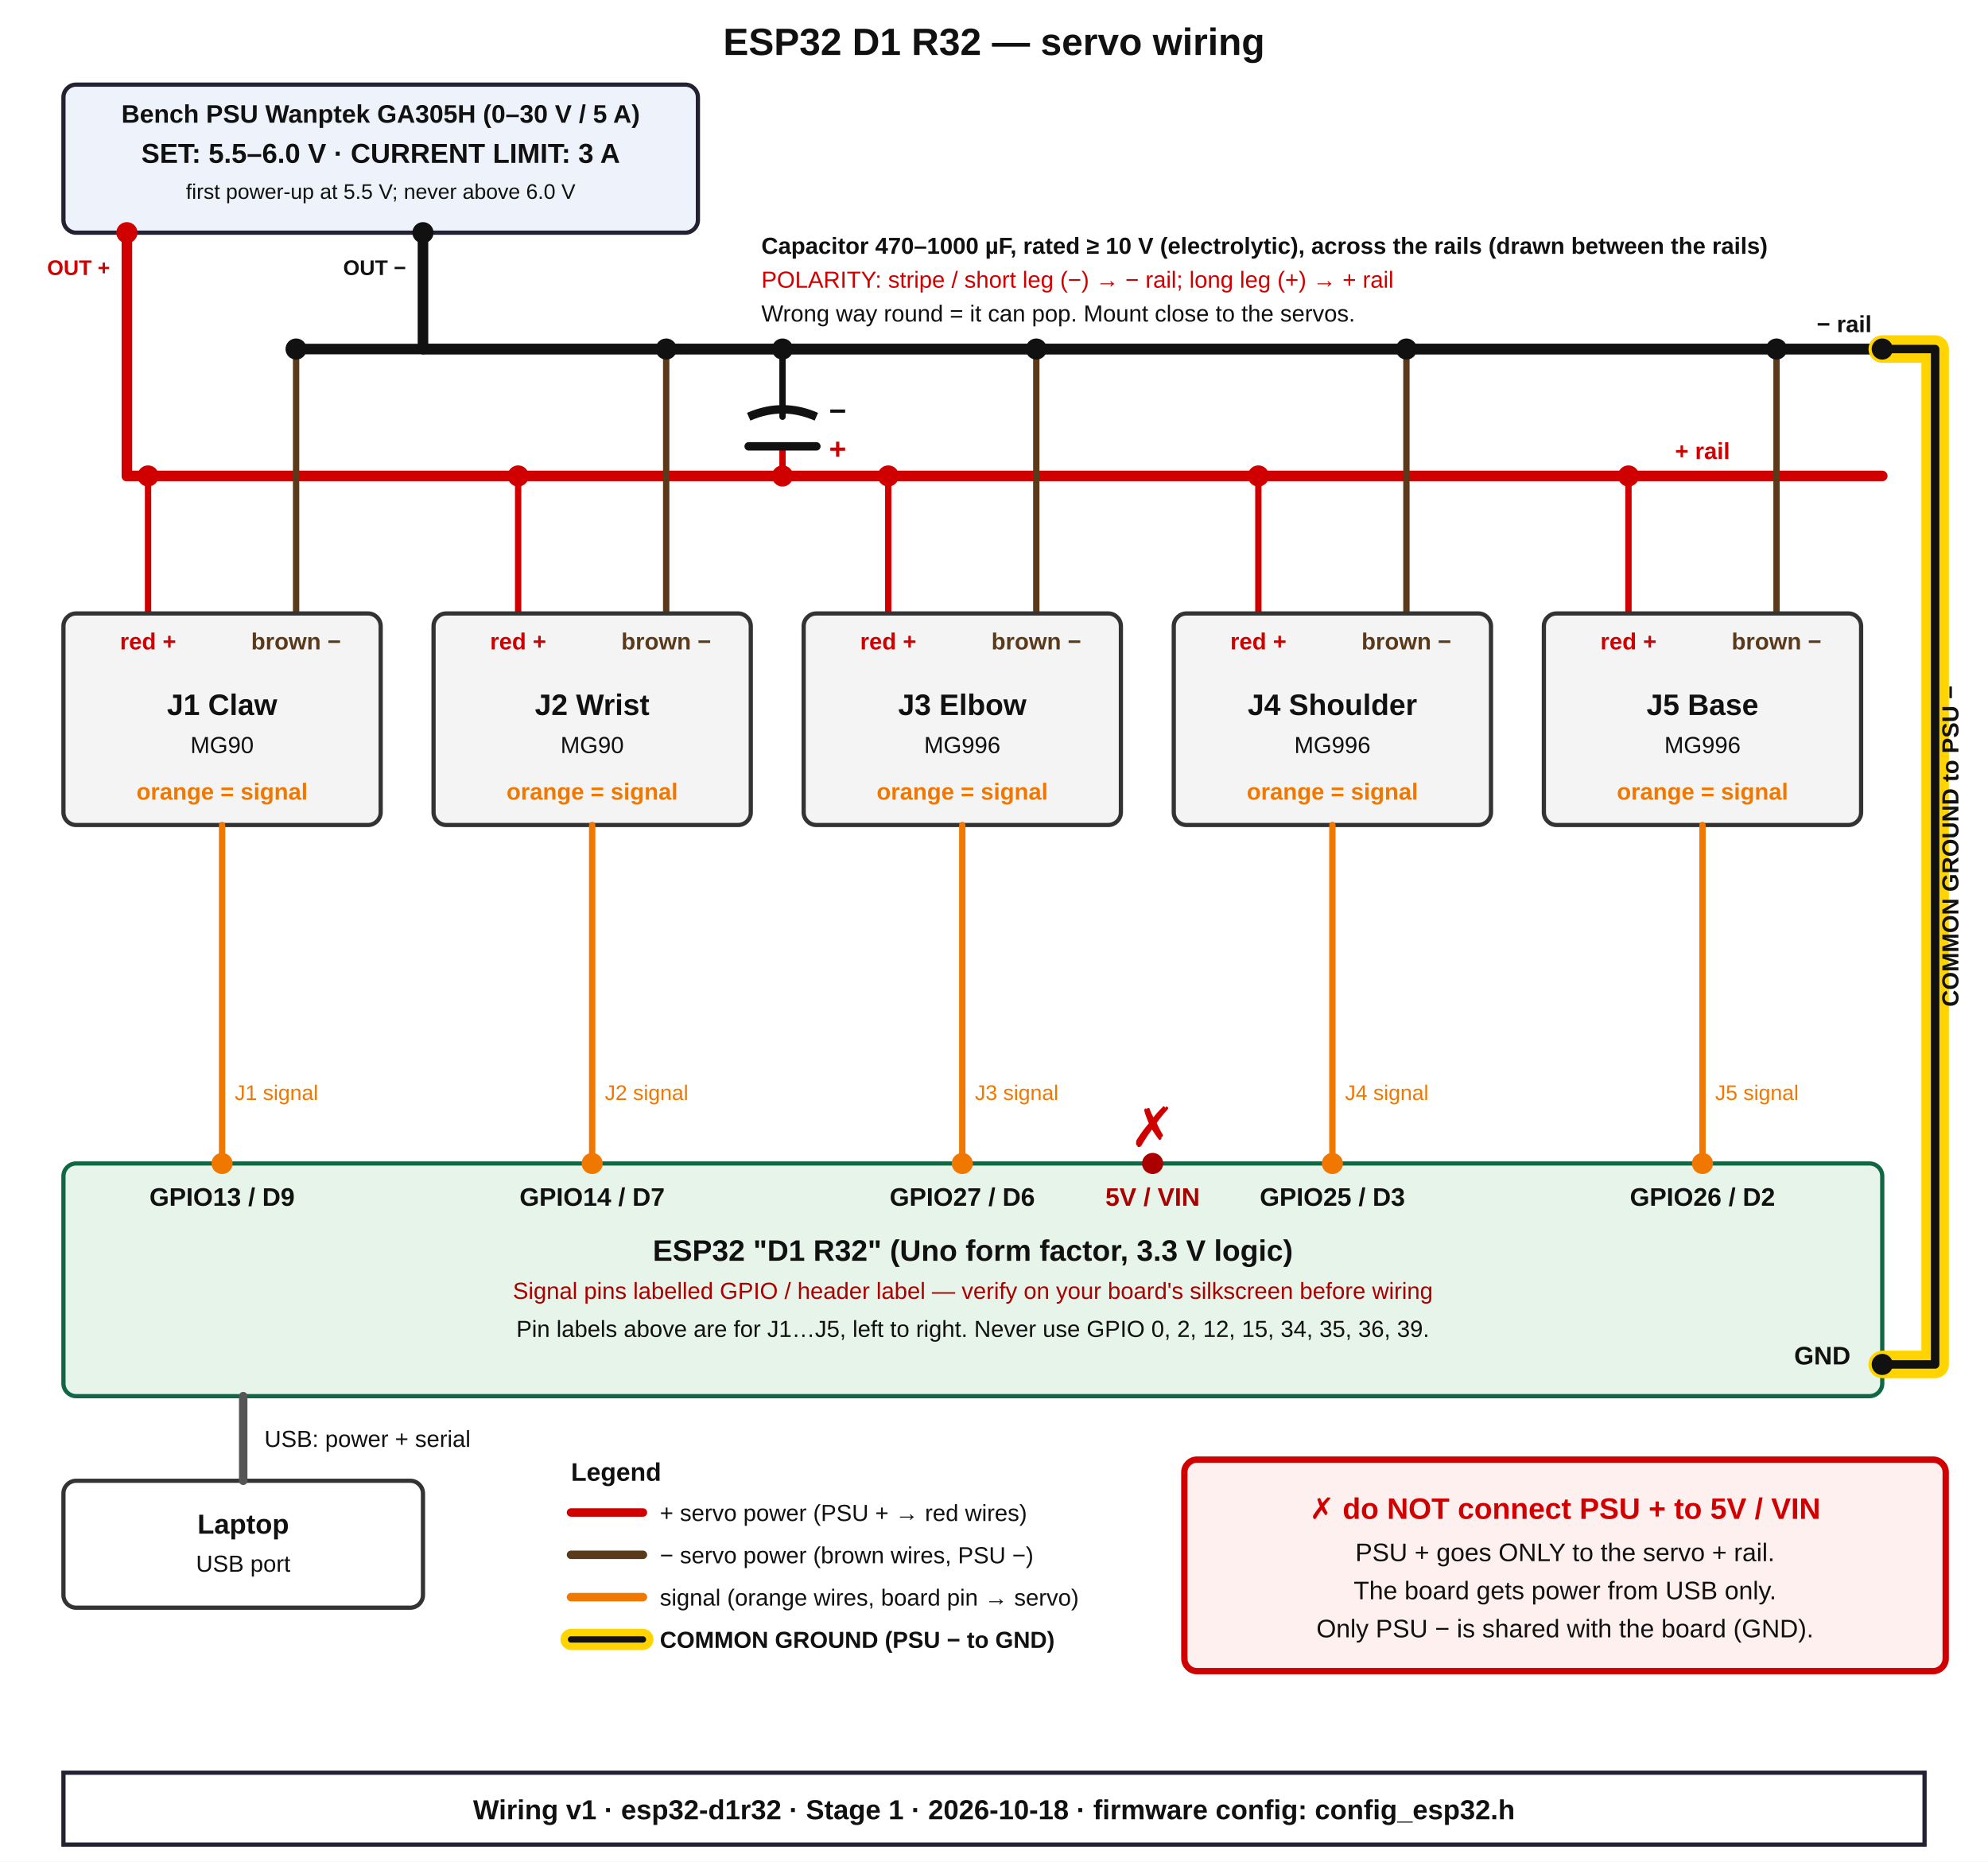
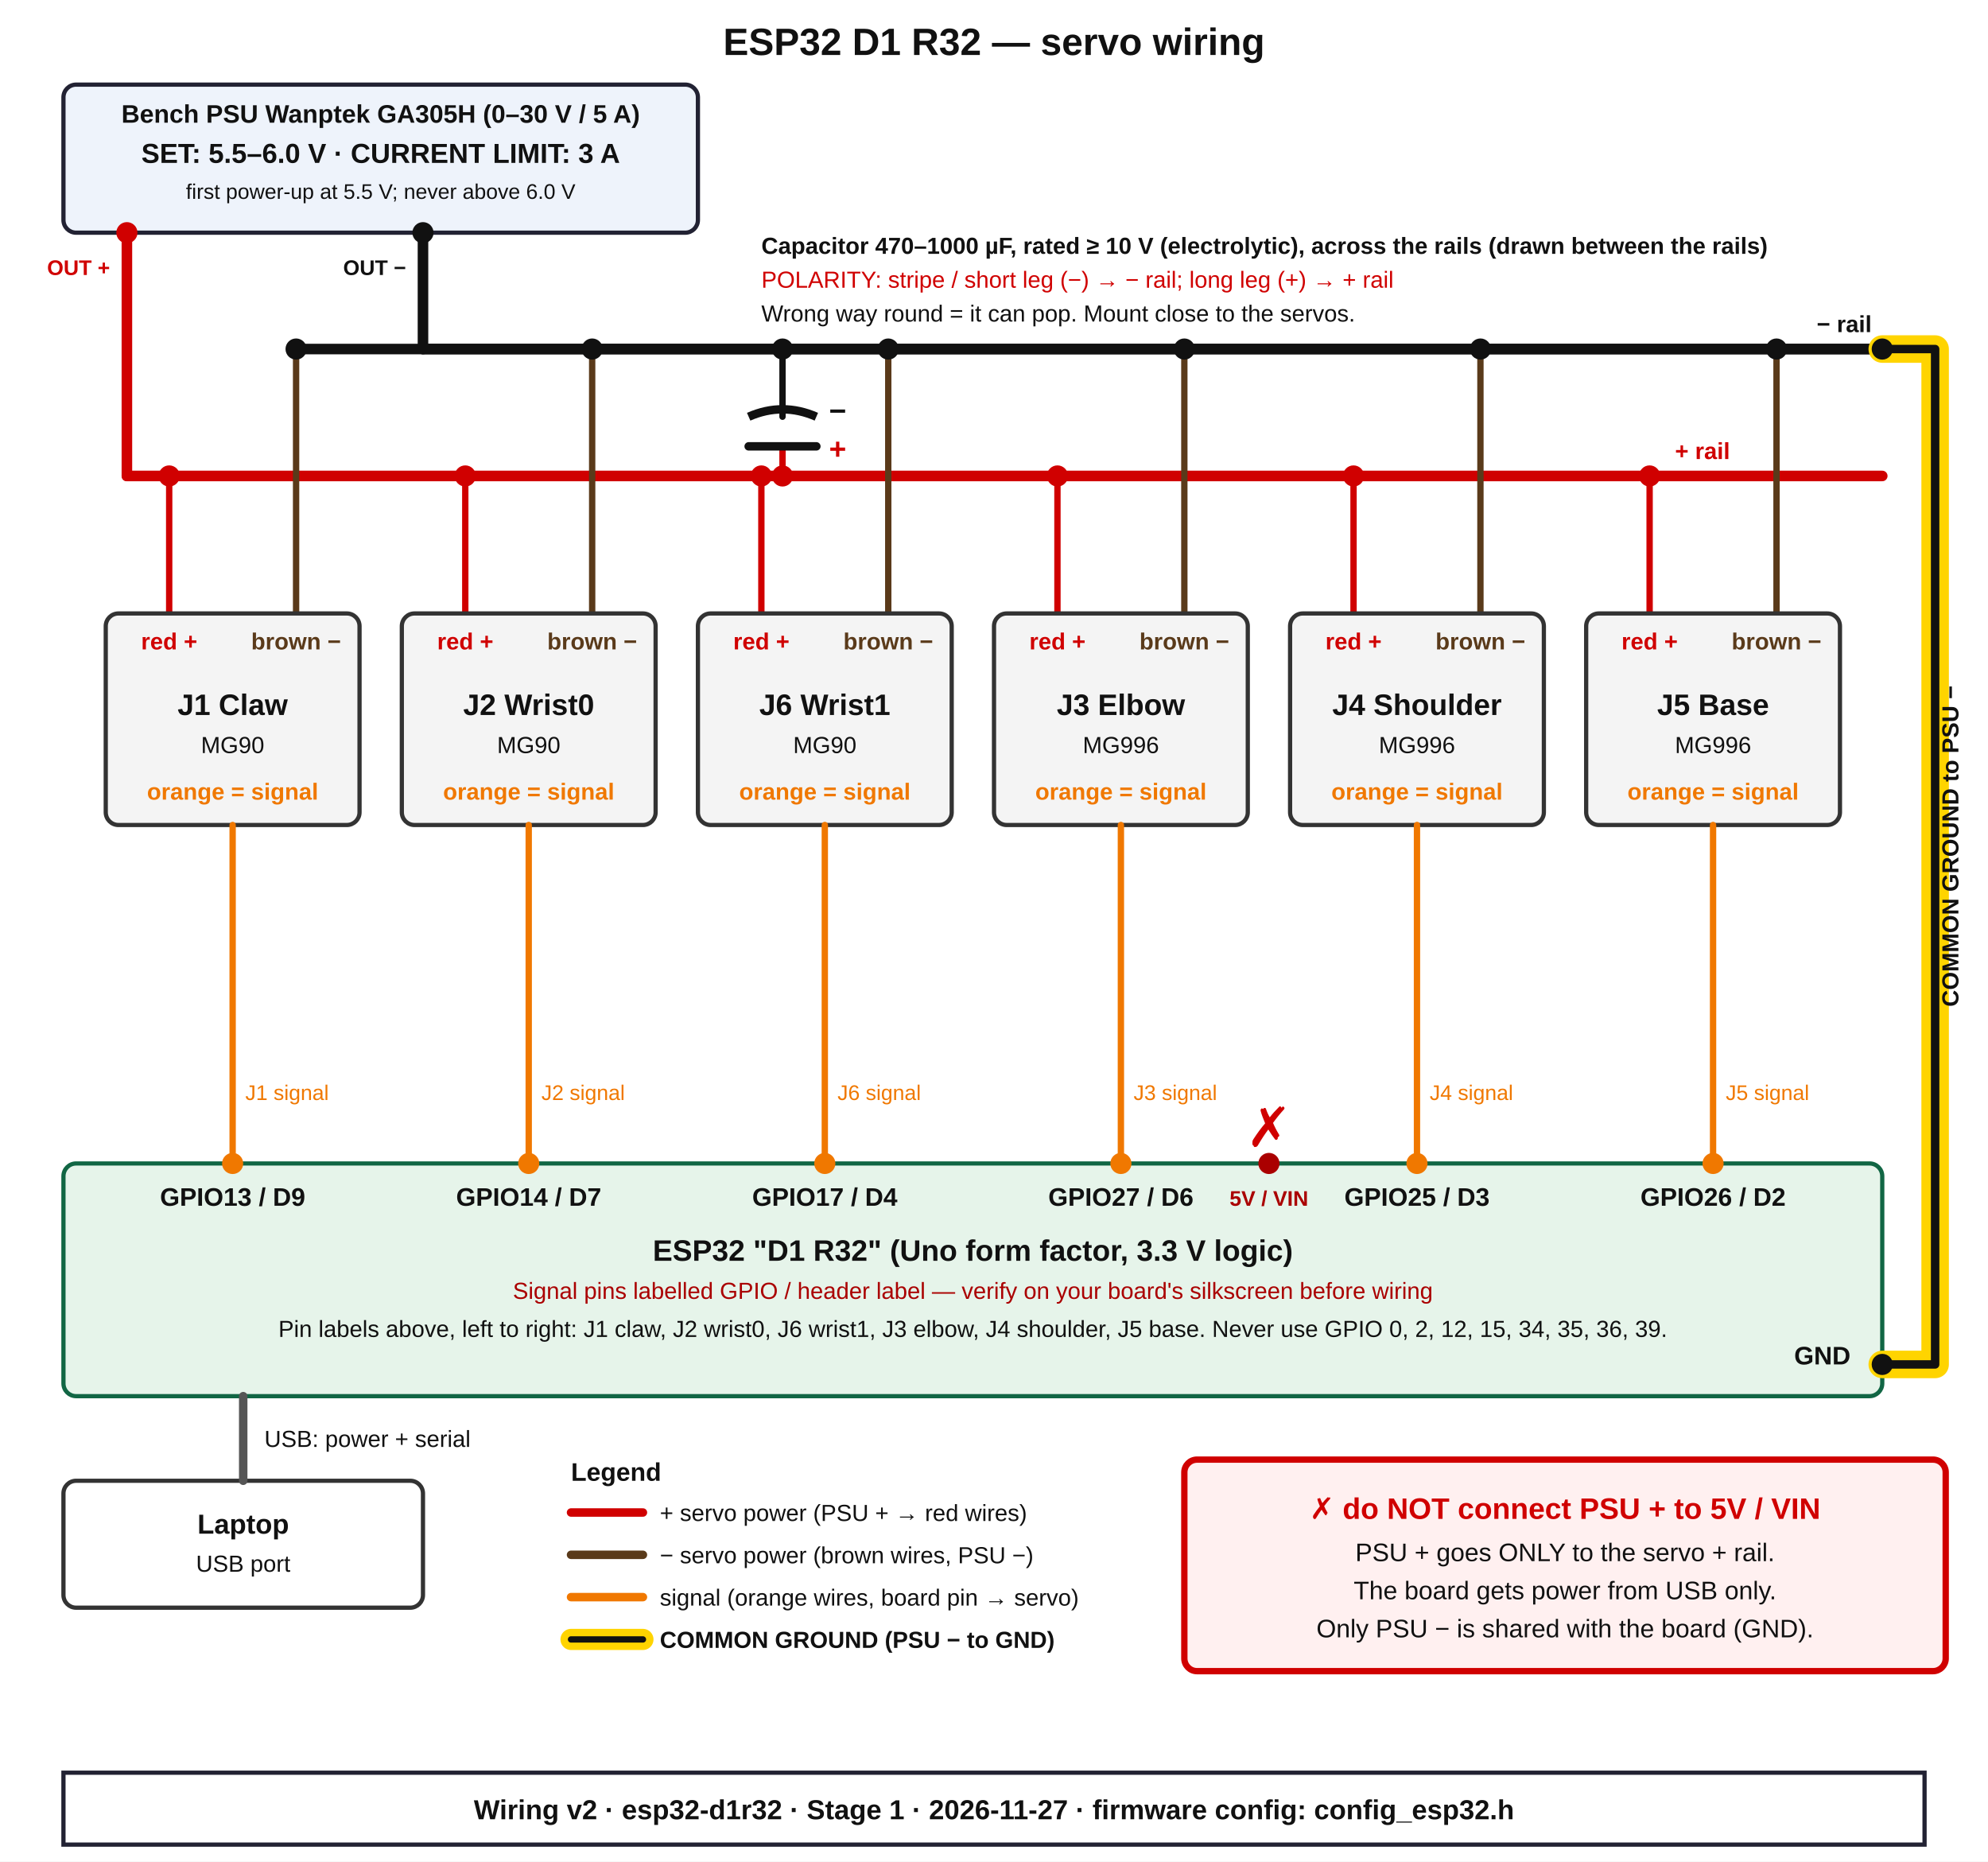
<svg xmlns="http://www.w3.org/2000/svg" width="940" height="880" viewBox="0 0 940 880" font-family="Arial, Helvetica, sans-serif" font-size="12">
  <rect x="0" y="0" width="940" height="880" fill="#ffffff" />
  <text x="470" y="26" text-anchor="middle" font-size="18" font-weight="bold" fill="#111">ESP32 D1 R32 — servo wiring</text>
  <rect x="30" y="40" width="300" height="70" rx="6" fill="#eef3fb" stroke="#223" stroke-width="2" />
  <text x="180" y="58" text-anchor="middle" font-size="12" fill="#111" font-weight="bold">Bench PSU Wanptek GA305H (0–30 V / 5 A)</text>
  <text x="180" y="77" text-anchor="middle" font-size="13" fill="#111" font-weight="bold">SET: 5.5–6.0 V  ·  CURRENT LIMIT: 3 A</text>
  <text x="180" y="94" text-anchor="middle" font-size="10" fill="#111">first power-up at 5.5 V; never above 6.0 V</text>
  <text x="52" y="130" text-anchor="end" font-size="10" fill="#d00000" font-weight="bold">OUT +</text>
  <text x="192" y="130" text-anchor="end" font-size="10" fill="#111" font-weight="bold">OUT −</text>
  <line x1="60" y1="110" x2="60" y2="225" stroke="#d00000" stroke-width="5" stroke-linecap="round" />
  <line x1="60" y1="225" x2="890" y2="225" stroke="#d00000" stroke-width="5" stroke-linecap="round" />
  <line x1="200" y1="110" x2="200" y2="165" stroke="#111" stroke-width="5" stroke-linecap="round" />
  <line x1="140" y1="165" x2="890" y2="165" stroke="#111" stroke-width="5" stroke-linecap="round" />
  <line x1="200" y1="165" x2="890" y2="165" stroke="#111" stroke-width="5" stroke-linecap="round" />
  <circle cx="60" cy="110" r="5" fill="#d00000" />
  <circle cx="200" cy="110" r="5" fill="#111" />
  <text x="885" y="157" text-anchor="end" font-size="11" fill="#111" font-weight="bold">− rail</text>
  <text x="805" y="217" text-anchor="middle" font-size="11" fill="#d00000" font-weight="bold">+ rail</text>
  <line x1="370" y1="225" x2="370" y2="211" stroke="#d00000" stroke-width="3" stroke-linecap="round" />
  <line x1="370" y1="165" x2="370" y2="197" stroke="#111" stroke-width="3" stroke-linecap="round" />
  <line x1="354" y1="211" x2="386" y2="211" stroke="#111" stroke-width="4" stroke-linecap="round" />
  <path d="M354 197 Q370 190 386 197" fill="none" stroke="#111" stroke-width="4" />
  <text x="392" y="199" text-anchor="start" font-size="14" fill="#111" font-weight="bold">−</text>
  <text x="392" y="217" text-anchor="start" font-size="14" fill="#d00000" font-weight="bold">+</text>
  <circle cx="370" cy="225" r="5" fill="#d00000" />
  <circle cx="370" cy="165" r="5" fill="#111" />
  <text x="360" y="120" text-anchor="start" font-size="11" fill="#111" font-weight="bold">Capacitor 470–1000 µF, rated ≥ 10 V (electrolytic), across the rails (drawn between the rails)</text>
  <text x="360" y="136" text-anchor="start" font-size="11" fill="#d00000">POLARITY: stripe / short leg (−) → − rail;  long leg (+) → + rail</text>
  <text x="360" y="152" text-anchor="start" font-size="11" fill="#111">Wrong way round = it can pop. Mount close to the servos.</text>
-   <line x1="70" y1="290" x2="70" y2="225" stroke="#d00000" stroke-width="3" stroke-linecap="round" />
-   <circle cx="70" cy="225" r="5" fill="#d00000" />
+   <line x1="80" y1="290" x2="80" y2="225" stroke="#d00000" stroke-width="3" stroke-linecap="round" />
+   <circle cx="80" cy="225" r="5" fill="#d00000" />
  <line x1="140" y1="290" x2="140" y2="165" stroke="#5a3a1a" stroke-width="3" stroke-linecap="round" />
  <circle cx="140" cy="165" r="5" fill="#111" />
-   <rect x="30" y="290" width="150" height="100" rx="6" fill="#f4f4f4" stroke="#333" stroke-width="2" />
-   <text x="70" y="307" text-anchor="middle" font-size="11" fill="#d00000" font-weight="bold">red +</text>
+   <rect x="50" y="290" width="120" height="100" rx="6" fill="#f4f4f4" stroke="#333" stroke-width="2" />
+   <text x="80" y="307" text-anchor="middle" font-size="11" fill="#d00000" font-weight="bold">red +</text>
  <text x="140" y="307" text-anchor="middle" font-size="11" fill="#5a3a1a" font-weight="bold">brown −</text>
-   <text x="105" y="338" text-anchor="middle" font-size="14" fill="#111" font-weight="bold">J1 Claw</text>
-   <text x="105" y="356" text-anchor="middle" font-size="11" fill="#111">MG90</text>
-   <text x="105" y="378" text-anchor="middle" font-size="11" fill="#f07800" font-weight="bold">orange = signal</text>
-   <line x1="105" y1="390" x2="105" y2="550" stroke="#f07800" stroke-width="3" stroke-linecap="round" />
-   <text x="111" y="520" text-anchor="start" font-size="10" fill="#f07800">J1 signal</text>
-   <line x1="245" y1="290" x2="245" y2="225" stroke="#d00000" stroke-width="3" stroke-linecap="round" />
-   <circle cx="245" cy="225" r="5" fill="#d00000" />
-   <line x1="315" y1="290" x2="315" y2="165" stroke="#5a3a1a" stroke-width="3" stroke-linecap="round" />
-   <circle cx="315" cy="165" r="5" fill="#111" />
-   <rect x="205" y="290" width="150" height="100" rx="6" fill="#f4f4f4" stroke="#333" stroke-width="2" />
-   <text x="245" y="307" text-anchor="middle" font-size="11" fill="#d00000" font-weight="bold">red +</text>
-   <text x="315" y="307" text-anchor="middle" font-size="11" fill="#5a3a1a" font-weight="bold">brown −</text>
-   <text x="280" y="338" text-anchor="middle" font-size="14" fill="#111" font-weight="bold">J2 Wrist</text>
-   <text x="280" y="356" text-anchor="middle" font-size="11" fill="#111">MG90</text>
-   <text x="280" y="378" text-anchor="middle" font-size="11" fill="#f07800" font-weight="bold">orange = signal</text>
-   <line x1="280" y1="390" x2="280" y2="550" stroke="#f07800" stroke-width="3" stroke-linecap="round" />
-   <text x="286" y="520" text-anchor="start" font-size="10" fill="#f07800">J2 signal</text>
-   <line x1="420" y1="290" x2="420" y2="225" stroke="#d00000" stroke-width="3" stroke-linecap="round" />
-   <circle cx="420" cy="225" r="5" fill="#d00000" />
-   <line x1="490" y1="290" x2="490" y2="165" stroke="#5a3a1a" stroke-width="3" stroke-linecap="round" />
-   <circle cx="490" cy="165" r="5" fill="#111" />
-   <rect x="380" y="290" width="150" height="100" rx="6" fill="#f4f4f4" stroke="#333" stroke-width="2" />
-   <text x="420" y="307" text-anchor="middle" font-size="11" fill="#d00000" font-weight="bold">red +</text>
-   <text x="490" y="307" text-anchor="middle" font-size="11" fill="#5a3a1a" font-weight="bold">brown −</text>
-   <text x="455" y="338" text-anchor="middle" font-size="14" fill="#111" font-weight="bold">J3 Elbow</text>
-   <text x="455" y="356" text-anchor="middle" font-size="11" fill="#111">MG996</text>
-   <text x="455" y="378" text-anchor="middle" font-size="11" fill="#f07800" font-weight="bold">orange = signal</text>
-   <line x1="455" y1="390" x2="455" y2="550" stroke="#f07800" stroke-width="3" stroke-linecap="round" />
-   <text x="461" y="520" text-anchor="start" font-size="10" fill="#f07800">J3 signal</text>
-   <line x1="595" y1="290" x2="595" y2="225" stroke="#d00000" stroke-width="3" stroke-linecap="round" />
-   <circle cx="595" cy="225" r="5" fill="#d00000" />
-   <line x1="665" y1="290" x2="665" y2="165" stroke="#5a3a1a" stroke-width="3" stroke-linecap="round" />
-   <circle cx="665" cy="165" r="5" fill="#111" />
-   <rect x="555" y="290" width="150" height="100" rx="6" fill="#f4f4f4" stroke="#333" stroke-width="2" />
-   <text x="595" y="307" text-anchor="middle" font-size="11" fill="#d00000" font-weight="bold">red +</text>
-   <text x="665" y="307" text-anchor="middle" font-size="11" fill="#5a3a1a" font-weight="bold">brown −</text>
-   <text x="630" y="338" text-anchor="middle" font-size="14" fill="#111" font-weight="bold">J4 Shoulder</text>
-   <text x="630" y="356" text-anchor="middle" font-size="11" fill="#111">MG996</text>
-   <text x="630" y="378" text-anchor="middle" font-size="11" fill="#f07800" font-weight="bold">orange = signal</text>
-   <line x1="630" y1="390" x2="630" y2="550" stroke="#f07800" stroke-width="3" stroke-linecap="round" />
-   <text x="636" y="520" text-anchor="start" font-size="10" fill="#f07800">J4 signal</text>
-   <line x1="770" y1="290" x2="770" y2="225" stroke="#d00000" stroke-width="3" stroke-linecap="round" />
-   <circle cx="770" cy="225" r="5" fill="#d00000" />
+   <text x="110" y="338" text-anchor="middle" font-size="14" fill="#111" font-weight="bold">J1 Claw</text>
+   <text x="110" y="356" text-anchor="middle" font-size="11" fill="#111">MG90</text>
+   <text x="110" y="378" text-anchor="middle" font-size="11" fill="#f07800" font-weight="bold">orange = signal</text>
+   <line x1="110" y1="390" x2="110" y2="550" stroke="#f07800" stroke-width="3" stroke-linecap="round" />
+   <text x="116" y="520" text-anchor="start" font-size="10" fill="#f07800">J1 signal</text>
+   <line x1="220" y1="290" x2="220" y2="225" stroke="#d00000" stroke-width="3" stroke-linecap="round" />
+   <circle cx="220" cy="225" r="5" fill="#d00000" />
+   <line x1="280" y1="290" x2="280" y2="165" stroke="#5a3a1a" stroke-width="3" stroke-linecap="round" />
+   <circle cx="280" cy="165" r="5" fill="#111" />
+   <rect x="190" y="290" width="120" height="100" rx="6" fill="#f4f4f4" stroke="#333" stroke-width="2" />
+   <text x="220" y="307" text-anchor="middle" font-size="11" fill="#d00000" font-weight="bold">red +</text>
+   <text x="280" y="307" text-anchor="middle" font-size="11" fill="#5a3a1a" font-weight="bold">brown −</text>
+   <text x="250" y="338" text-anchor="middle" font-size="14" fill="#111" font-weight="bold">J2 Wrist0</text>
+   <text x="250" y="356" text-anchor="middle" font-size="11" fill="#111">MG90</text>
+   <text x="250" y="378" text-anchor="middle" font-size="11" fill="#f07800" font-weight="bold">orange = signal</text>
+   <line x1="250" y1="390" x2="250" y2="550" stroke="#f07800" stroke-width="3" stroke-linecap="round" />
+   <text x="256" y="520" text-anchor="start" font-size="10" fill="#f07800">J2 signal</text>
+   <line x1="360" y1="290" x2="360" y2="225" stroke="#d00000" stroke-width="3" stroke-linecap="round" />
+   <circle cx="360" cy="225" r="5" fill="#d00000" />
+   <line x1="420" y1="290" x2="420" y2="165" stroke="#5a3a1a" stroke-width="3" stroke-linecap="round" />
+   <circle cx="420" cy="165" r="5" fill="#111" />
+   <rect x="330" y="290" width="120" height="100" rx="6" fill="#f4f4f4" stroke="#333" stroke-width="2" />
+   <text x="360" y="307" text-anchor="middle" font-size="11" fill="#d00000" font-weight="bold">red +</text>
+   <text x="420" y="307" text-anchor="middle" font-size="11" fill="#5a3a1a" font-weight="bold">brown −</text>
+   <text x="390" y="338" text-anchor="middle" font-size="14" fill="#111" font-weight="bold">J6 Wrist1</text>
+   <text x="390" y="356" text-anchor="middle" font-size="11" fill="#111">MG90</text>
+   <text x="390" y="378" text-anchor="middle" font-size="11" fill="#f07800" font-weight="bold">orange = signal</text>
+   <line x1="390" y1="390" x2="390" y2="550" stroke="#f07800" stroke-width="3" stroke-linecap="round" />
+   <text x="396" y="520" text-anchor="start" font-size="10" fill="#f07800">J6 signal</text>
+   <line x1="500" y1="290" x2="500" y2="225" stroke="#d00000" stroke-width="3" stroke-linecap="round" />
+   <circle cx="500" cy="225" r="5" fill="#d00000" />
+   <line x1="560" y1="290" x2="560" y2="165" stroke="#5a3a1a" stroke-width="3" stroke-linecap="round" />
+   <circle cx="560" cy="165" r="5" fill="#111" />
+   <rect x="470" y="290" width="120" height="100" rx="6" fill="#f4f4f4" stroke="#333" stroke-width="2" />
+   <text x="500" y="307" text-anchor="middle" font-size="11" fill="#d00000" font-weight="bold">red +</text>
+   <text x="560" y="307" text-anchor="middle" font-size="11" fill="#5a3a1a" font-weight="bold">brown −</text>
+   <text x="530" y="338" text-anchor="middle" font-size="14" fill="#111" font-weight="bold">J3 Elbow</text>
+   <text x="530" y="356" text-anchor="middle" font-size="11" fill="#111">MG996</text>
+   <text x="530" y="378" text-anchor="middle" font-size="11" fill="#f07800" font-weight="bold">orange = signal</text>
+   <line x1="530" y1="390" x2="530" y2="550" stroke="#f07800" stroke-width="3" stroke-linecap="round" />
+   <text x="536" y="520" text-anchor="start" font-size="10" fill="#f07800">J3 signal</text>
+   <line x1="640" y1="290" x2="640" y2="225" stroke="#d00000" stroke-width="3" stroke-linecap="round" />
+   <circle cx="640" cy="225" r="5" fill="#d00000" />
+   <line x1="700" y1="290" x2="700" y2="165" stroke="#5a3a1a" stroke-width="3" stroke-linecap="round" />
+   <circle cx="700" cy="165" r="5" fill="#111" />
+   <rect x="610" y="290" width="120" height="100" rx="6" fill="#f4f4f4" stroke="#333" stroke-width="2" />
+   <text x="640" y="307" text-anchor="middle" font-size="11" fill="#d00000" font-weight="bold">red +</text>
+   <text x="700" y="307" text-anchor="middle" font-size="11" fill="#5a3a1a" font-weight="bold">brown −</text>
+   <text x="670" y="338" text-anchor="middle" font-size="14" fill="#111" font-weight="bold">J4 Shoulder</text>
+   <text x="670" y="356" text-anchor="middle" font-size="11" fill="#111">MG996</text>
+   <text x="670" y="378" text-anchor="middle" font-size="11" fill="#f07800" font-weight="bold">orange = signal</text>
+   <line x1="670" y1="390" x2="670" y2="550" stroke="#f07800" stroke-width="3" stroke-linecap="round" />
+   <text x="676" y="520" text-anchor="start" font-size="10" fill="#f07800">J4 signal</text>
+   <line x1="780" y1="290" x2="780" y2="225" stroke="#d00000" stroke-width="3" stroke-linecap="round" />
+   <circle cx="780" cy="225" r="5" fill="#d00000" />
  <line x1="840" y1="290" x2="840" y2="165" stroke="#5a3a1a" stroke-width="3" stroke-linecap="round" />
  <circle cx="840" cy="165" r="5" fill="#111" />
-   <rect x="730" y="290" width="150" height="100" rx="6" fill="#f4f4f4" stroke="#333" stroke-width="2" />
-   <text x="770" y="307" text-anchor="middle" font-size="11" fill="#d00000" font-weight="bold">red +</text>
+   <rect x="750" y="290" width="120" height="100" rx="6" fill="#f4f4f4" stroke="#333" stroke-width="2" />
+   <text x="780" y="307" text-anchor="middle" font-size="11" fill="#d00000" font-weight="bold">red +</text>
  <text x="840" y="307" text-anchor="middle" font-size="11" fill="#5a3a1a" font-weight="bold">brown −</text>
-   <text x="805" y="338" text-anchor="middle" font-size="14" fill="#111" font-weight="bold">J5 Base</text>
-   <text x="805" y="356" text-anchor="middle" font-size="11" fill="#111">MG996</text>
-   <text x="805" y="378" text-anchor="middle" font-size="11" fill="#f07800" font-weight="bold">orange = signal</text>
-   <line x1="805" y1="390" x2="805" y2="550" stroke="#f07800" stroke-width="3" stroke-linecap="round" />
-   <text x="811" y="520" text-anchor="start" font-size="10" fill="#f07800">J5 signal</text>
+   <text x="810" y="338" text-anchor="middle" font-size="14" fill="#111" font-weight="bold">J5 Base</text>
+   <text x="810" y="356" text-anchor="middle" font-size="11" fill="#111">MG996</text>
+   <text x="810" y="378" text-anchor="middle" font-size="11" fill="#f07800" font-weight="bold">orange = signal</text>
+   <line x1="810" y1="390" x2="810" y2="550" stroke="#f07800" stroke-width="3" stroke-linecap="round" />
+   <text x="816" y="520" text-anchor="start" font-size="10" fill="#f07800">J5 signal</text>
  <rect x="30" y="550" width="860" height="110" rx="6" fill="#e6f4ea" stroke="#164" stroke-width="2" />
  <text x="460" y="596" text-anchor="middle" font-size="14" fill="#111" font-weight="bold">ESP32 "D1 R32" (Uno form factor, 3.3 V logic)</text>
  <text x="460" y="614" text-anchor="middle" font-size="11" fill="#a00">Signal pins labelled GPIO / header label — verify on your board's silkscreen before wiring</text>
-   <text x="460" y="632" text-anchor="middle" font-size="11" fill="#111">Pin labels above are for J1…J5, left to right. Never use GPIO 0, 2, 12, 15, 34, 35, 36, 39.</text>
-   <text x="545" y="570" text-anchor="middle" font-size="12" fill="#a00" font-weight="bold">5V / VIN</text>
+   <text x="460" y="632" text-anchor="middle" font-size="11" fill="#111">Pin labels above, left to right: J1 claw, J2 wrist0, J6 wrist1, J3 elbow, J4 shoulder, J5 base. Never use GPIO 0, 2, 12, 15, 34, 35, 36, 39.</text>
  <text x="875" y="645" text-anchor="end" font-size="12" fill="#111" font-weight="bold">GND</text>
-   <circle cx="105" cy="550" r="5" fill="#f07800" />
-   <text x="105" y="570" text-anchor="middle" font-size="12" fill="#111" font-weight="bold">GPIO13 / D9</text>
-   <circle cx="280" cy="550" r="5" fill="#f07800" />
-   <text x="280" y="570" text-anchor="middle" font-size="12" fill="#111" font-weight="bold">GPIO14 / D7</text>
-   <circle cx="455" cy="550" r="5" fill="#f07800" />
-   <text x="455" y="570" text-anchor="middle" font-size="12" fill="#111" font-weight="bold">GPIO27 / D6</text>
-   <circle cx="630" cy="550" r="5" fill="#f07800" />
-   <text x="630" y="570" text-anchor="middle" font-size="12" fill="#111" font-weight="bold">GPIO25 / D3</text>
-   <circle cx="805" cy="550" r="5" fill="#f07800" />
-   <text x="805" y="570" text-anchor="middle" font-size="12" fill="#111" font-weight="bold">GPIO26 / D2</text>
-   <circle cx="545" cy="550" r="5" fill="#a00" />
-   <text x="545" y="542" text-anchor="middle" font-size="26" fill="#d00000" font-weight="bold">✗</text>
+   <circle cx="110" cy="550" r="5" fill="#f07800" />
+   <text x="110" y="570" text-anchor="middle" font-size="12" fill="#111" font-weight="bold">GPIO13 / D9</text>
+   <circle cx="250" cy="550" r="5" fill="#f07800" />
+   <text x="250" y="570" text-anchor="middle" font-size="12" fill="#111" font-weight="bold">GPIO14 / D7</text>
+   <circle cx="390" cy="550" r="5" fill="#f07800" />
+   <text x="390" y="570" text-anchor="middle" font-size="12" fill="#111" font-weight="bold">GPIO17 / D4</text>
+   <circle cx="530" cy="550" r="5" fill="#f07800" />
+   <text x="530" y="570" text-anchor="middle" font-size="12" fill="#111" font-weight="bold">GPIO27 / D6</text>
+   <circle cx="670" cy="550" r="5" fill="#f07800" />
+   <text x="670" y="570" text-anchor="middle" font-size="12" fill="#111" font-weight="bold">GPIO25 / D3</text>
+   <circle cx="810" cy="550" r="5" fill="#f07800" />
+   <text x="810" y="570" text-anchor="middle" font-size="12" fill="#111" font-weight="bold">GPIO26 / D2</text>
+   <circle cx="600" cy="550" r="5" fill="#a00" />
+   <text x="600" y="542" text-anchor="middle" font-size="26" fill="#d00000" font-weight="bold">✗</text>
+   <text x="600" y="570" text-anchor="middle" font-size="10" fill="#a00" font-weight="bold">5V / VIN</text>
  <polyline points="890,165 915,165 915,645 890,645" fill="none" stroke="#ffd400" stroke-width="13" stroke-linejoin="round" stroke-linecap="round" />
  <polyline points="890,165 915,165 915,645 890,645" fill="none" stroke="#111" stroke-width="4" stroke-linejoin="round" stroke-linecap="round" />
  <circle cx="890" cy="165" r="5" fill="#111" />
  <circle cx="890" cy="645" r="5" fill="#111" />
  <text x="926" y="400" transform="rotate(-90 926 400)" text-anchor="middle" font-size="11" font-weight="bold" fill="#111">COMMON GROUND to PSU −</text>
  <rect x="30" y="700" width="170" height="60" rx="6" fill="#fff" stroke="#333" stroke-width="2" />
  <text x="115" y="725" text-anchor="middle" font-size="13" fill="#111" font-weight="bold">Laptop</text>
  <text x="115" y="743" text-anchor="middle" font-size="11" fill="#111">USB port</text>
  <line x1="115" y1="700" x2="115" y2="660" stroke="#555" stroke-width="4" stroke-linecap="round" />
  <text x="125" y="684" text-anchor="start" font-size="11" fill="#111">USB: power + serial</text>
  <text x="270" y="700" text-anchor="start" font-size="12" fill="#111" font-weight="bold">Legend</text>
  <line x1="270" y1="715" x2="304" y2="715" stroke="#d00000" stroke-width="4" stroke-linecap="round" />
  <text x="312" y="719" text-anchor="start" font-size="11" fill="#111">+ servo power (PSU + → red wires)</text>
  <line x1="270" y1="735" x2="304" y2="735" stroke="#5a3a1a" stroke-width="4" stroke-linecap="round" />
  <text x="312" y="739" text-anchor="start" font-size="11" fill="#111">− servo power (brown wires, PSU −)</text>
  <line x1="270" y1="755" x2="304" y2="755" stroke="#f07800" stroke-width="4" stroke-linecap="round" />
  <text x="312" y="759" text-anchor="start" font-size="11" fill="#111">signal (orange wires, board pin → servo)</text>
  <line x1="270" y1="775" x2="304" y2="775" stroke="#ffd400" stroke-width="10" stroke-linecap="round" />
  <line x1="270" y1="775" x2="304" y2="775" stroke="#111" stroke-width="3" stroke-linecap="round" />
  <text x="312" y="779" text-anchor="start" font-size="11" fill="#111" font-weight="bold">COMMON GROUND (PSU − to GND)</text>
  <rect x="560" y="690" width="360" height="100" rx="6" fill="#fff0f0" stroke="#d00000" stroke-width="3" />
  <text x="740" y="718" text-anchor="middle" font-size="14" fill="#d00000" font-weight="bold">✗ do NOT connect PSU + to 5V / VIN</text>
  <text x="740" y="738" text-anchor="middle" font-size="12" fill="#111">PSU + goes ONLY to the servo + rail.</text>
  <text x="740" y="756" text-anchor="middle" font-size="12" fill="#111">The board gets power from USB only.</text>
  <text x="740" y="774" text-anchor="middle" font-size="12" fill="#111">Only PSU − is shared with the board (GND).</text>
  <rect x="30" y="838" width="880" height="34" fill="#ffffff" stroke="#223" stroke-width="2" />
-   <text x="470" y="860" text-anchor="middle" font-size="13" font-weight="bold" fill="#111">Wiring v1 · esp32-d1r32 · Stage 1 · 2026-10-18 · firmware config: config_esp32.h</text>
+   <text x="470" y="860" text-anchor="middle" font-size="13" font-weight="bold" fill="#111">Wiring v2 · esp32-d1r32 · Stage 1 · 2026-11-27 · firmware config: config_esp32.h</text>
</svg>
